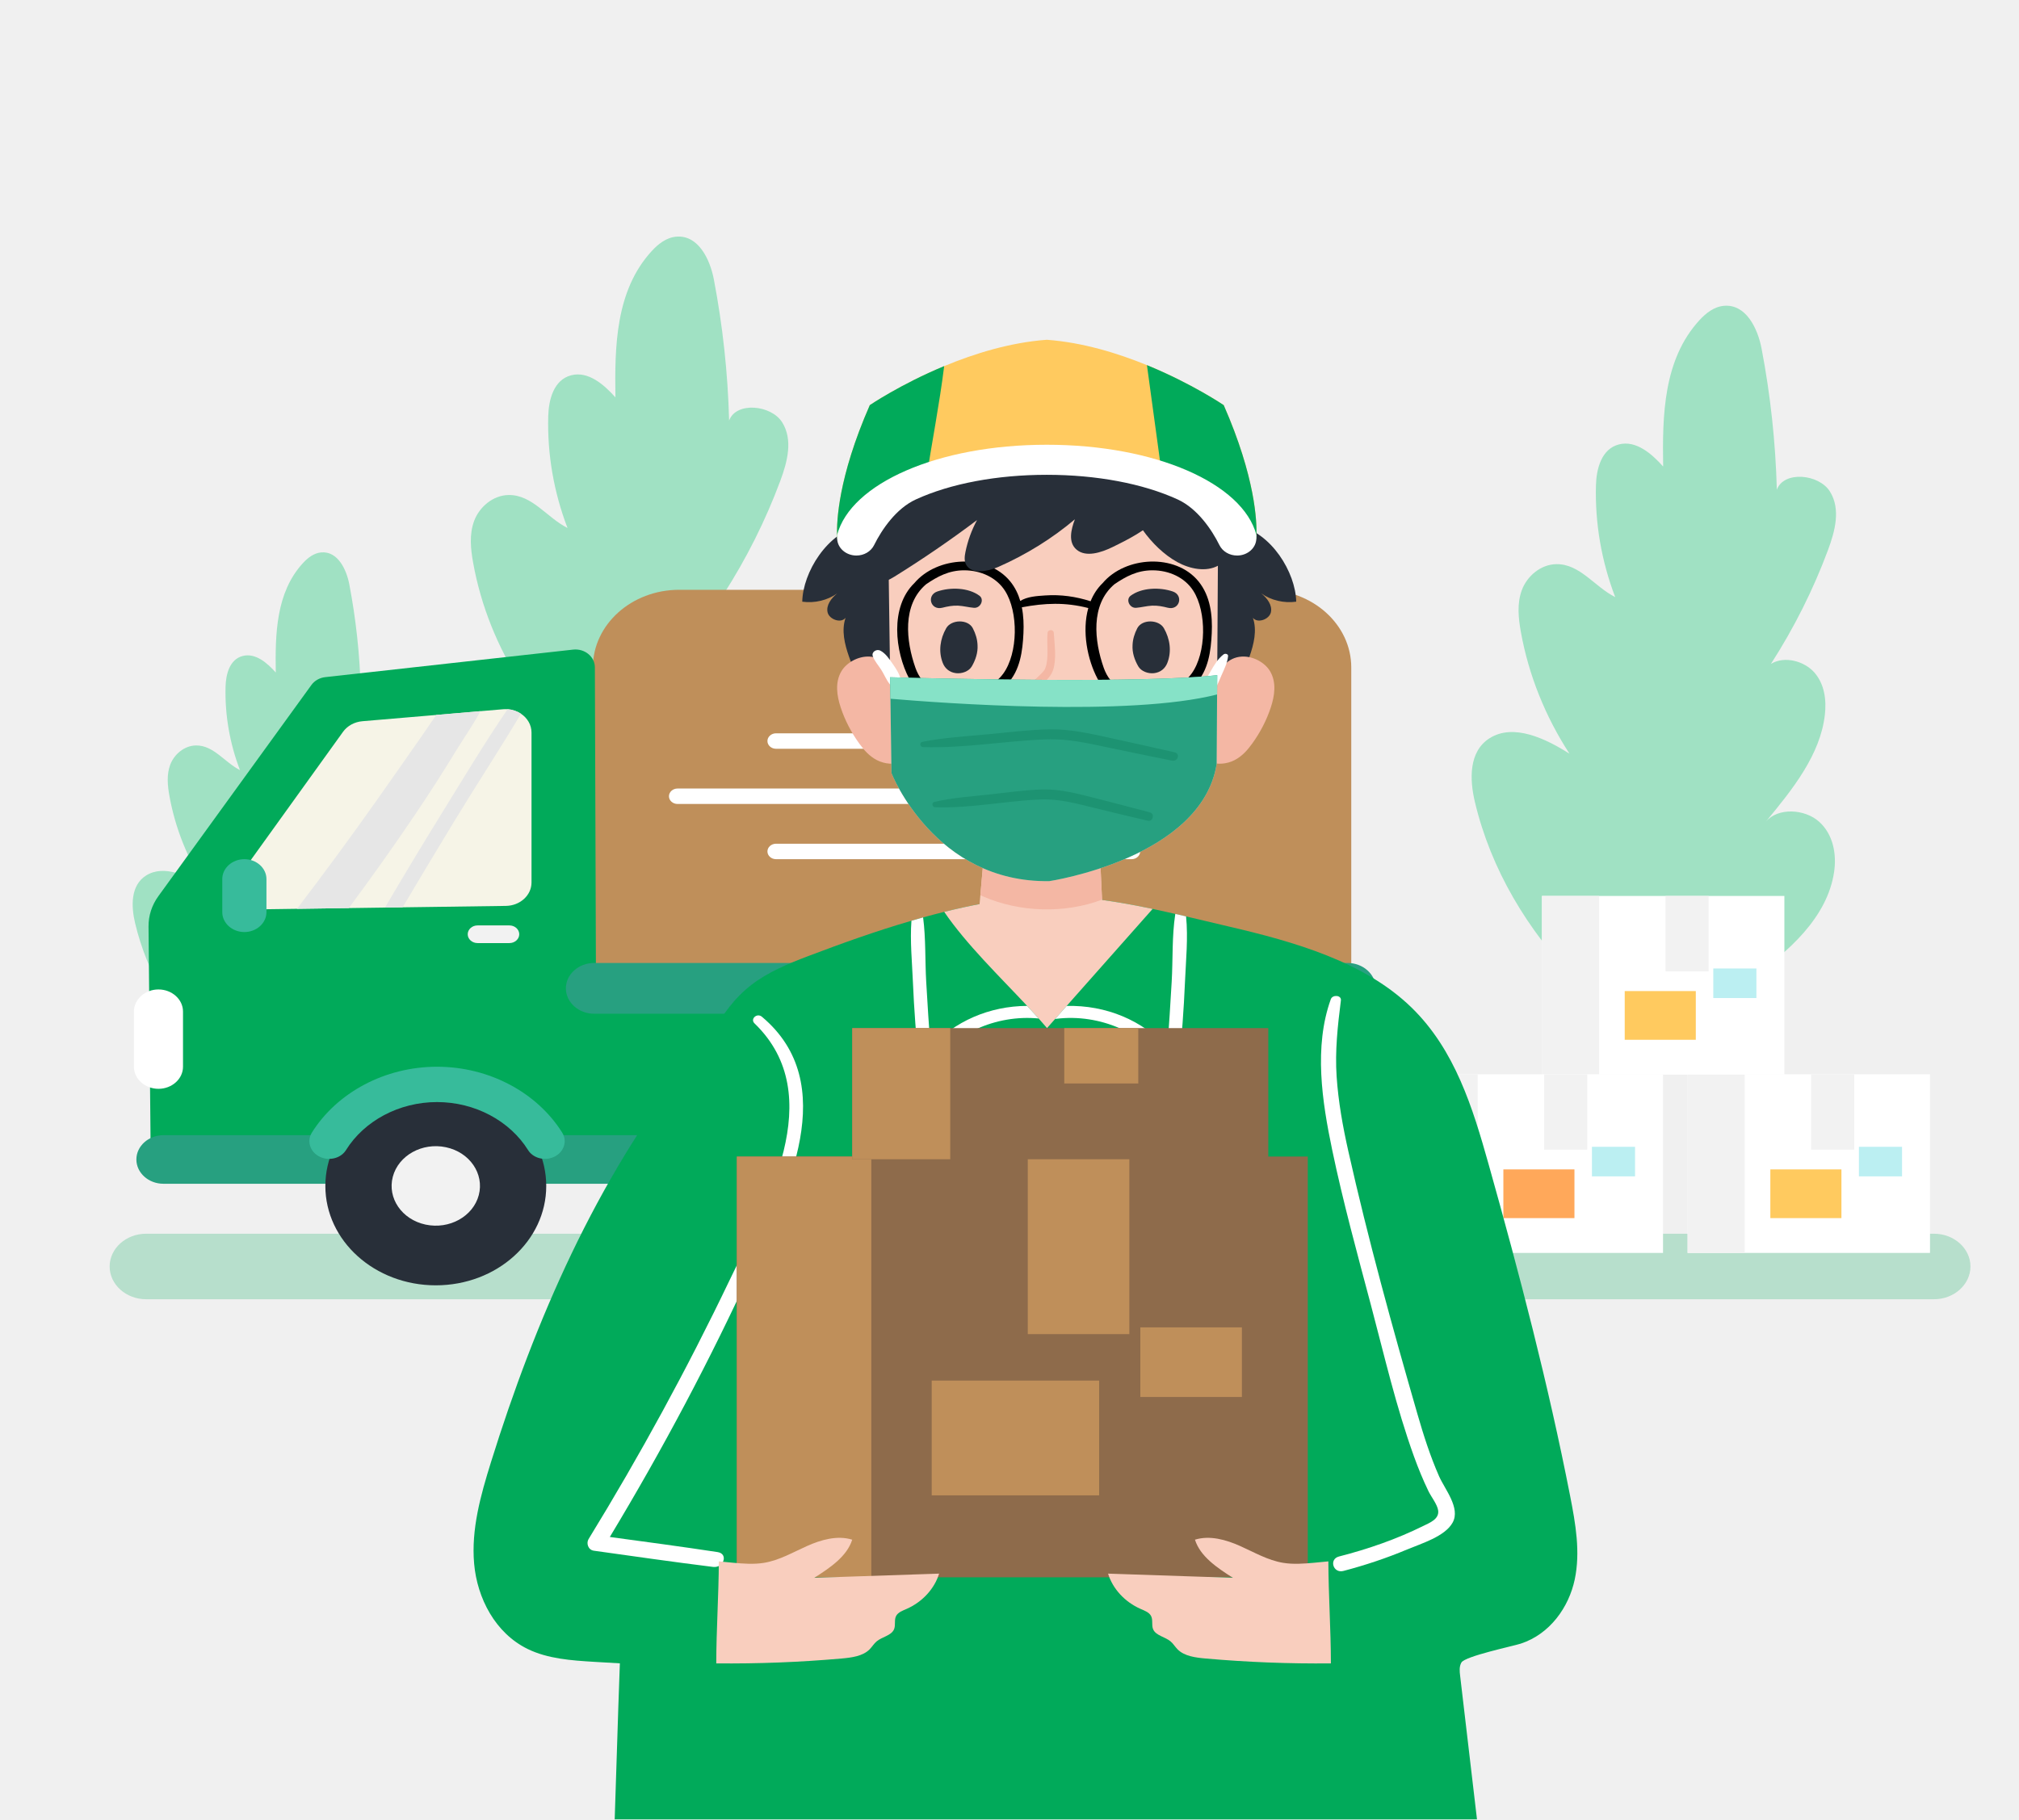
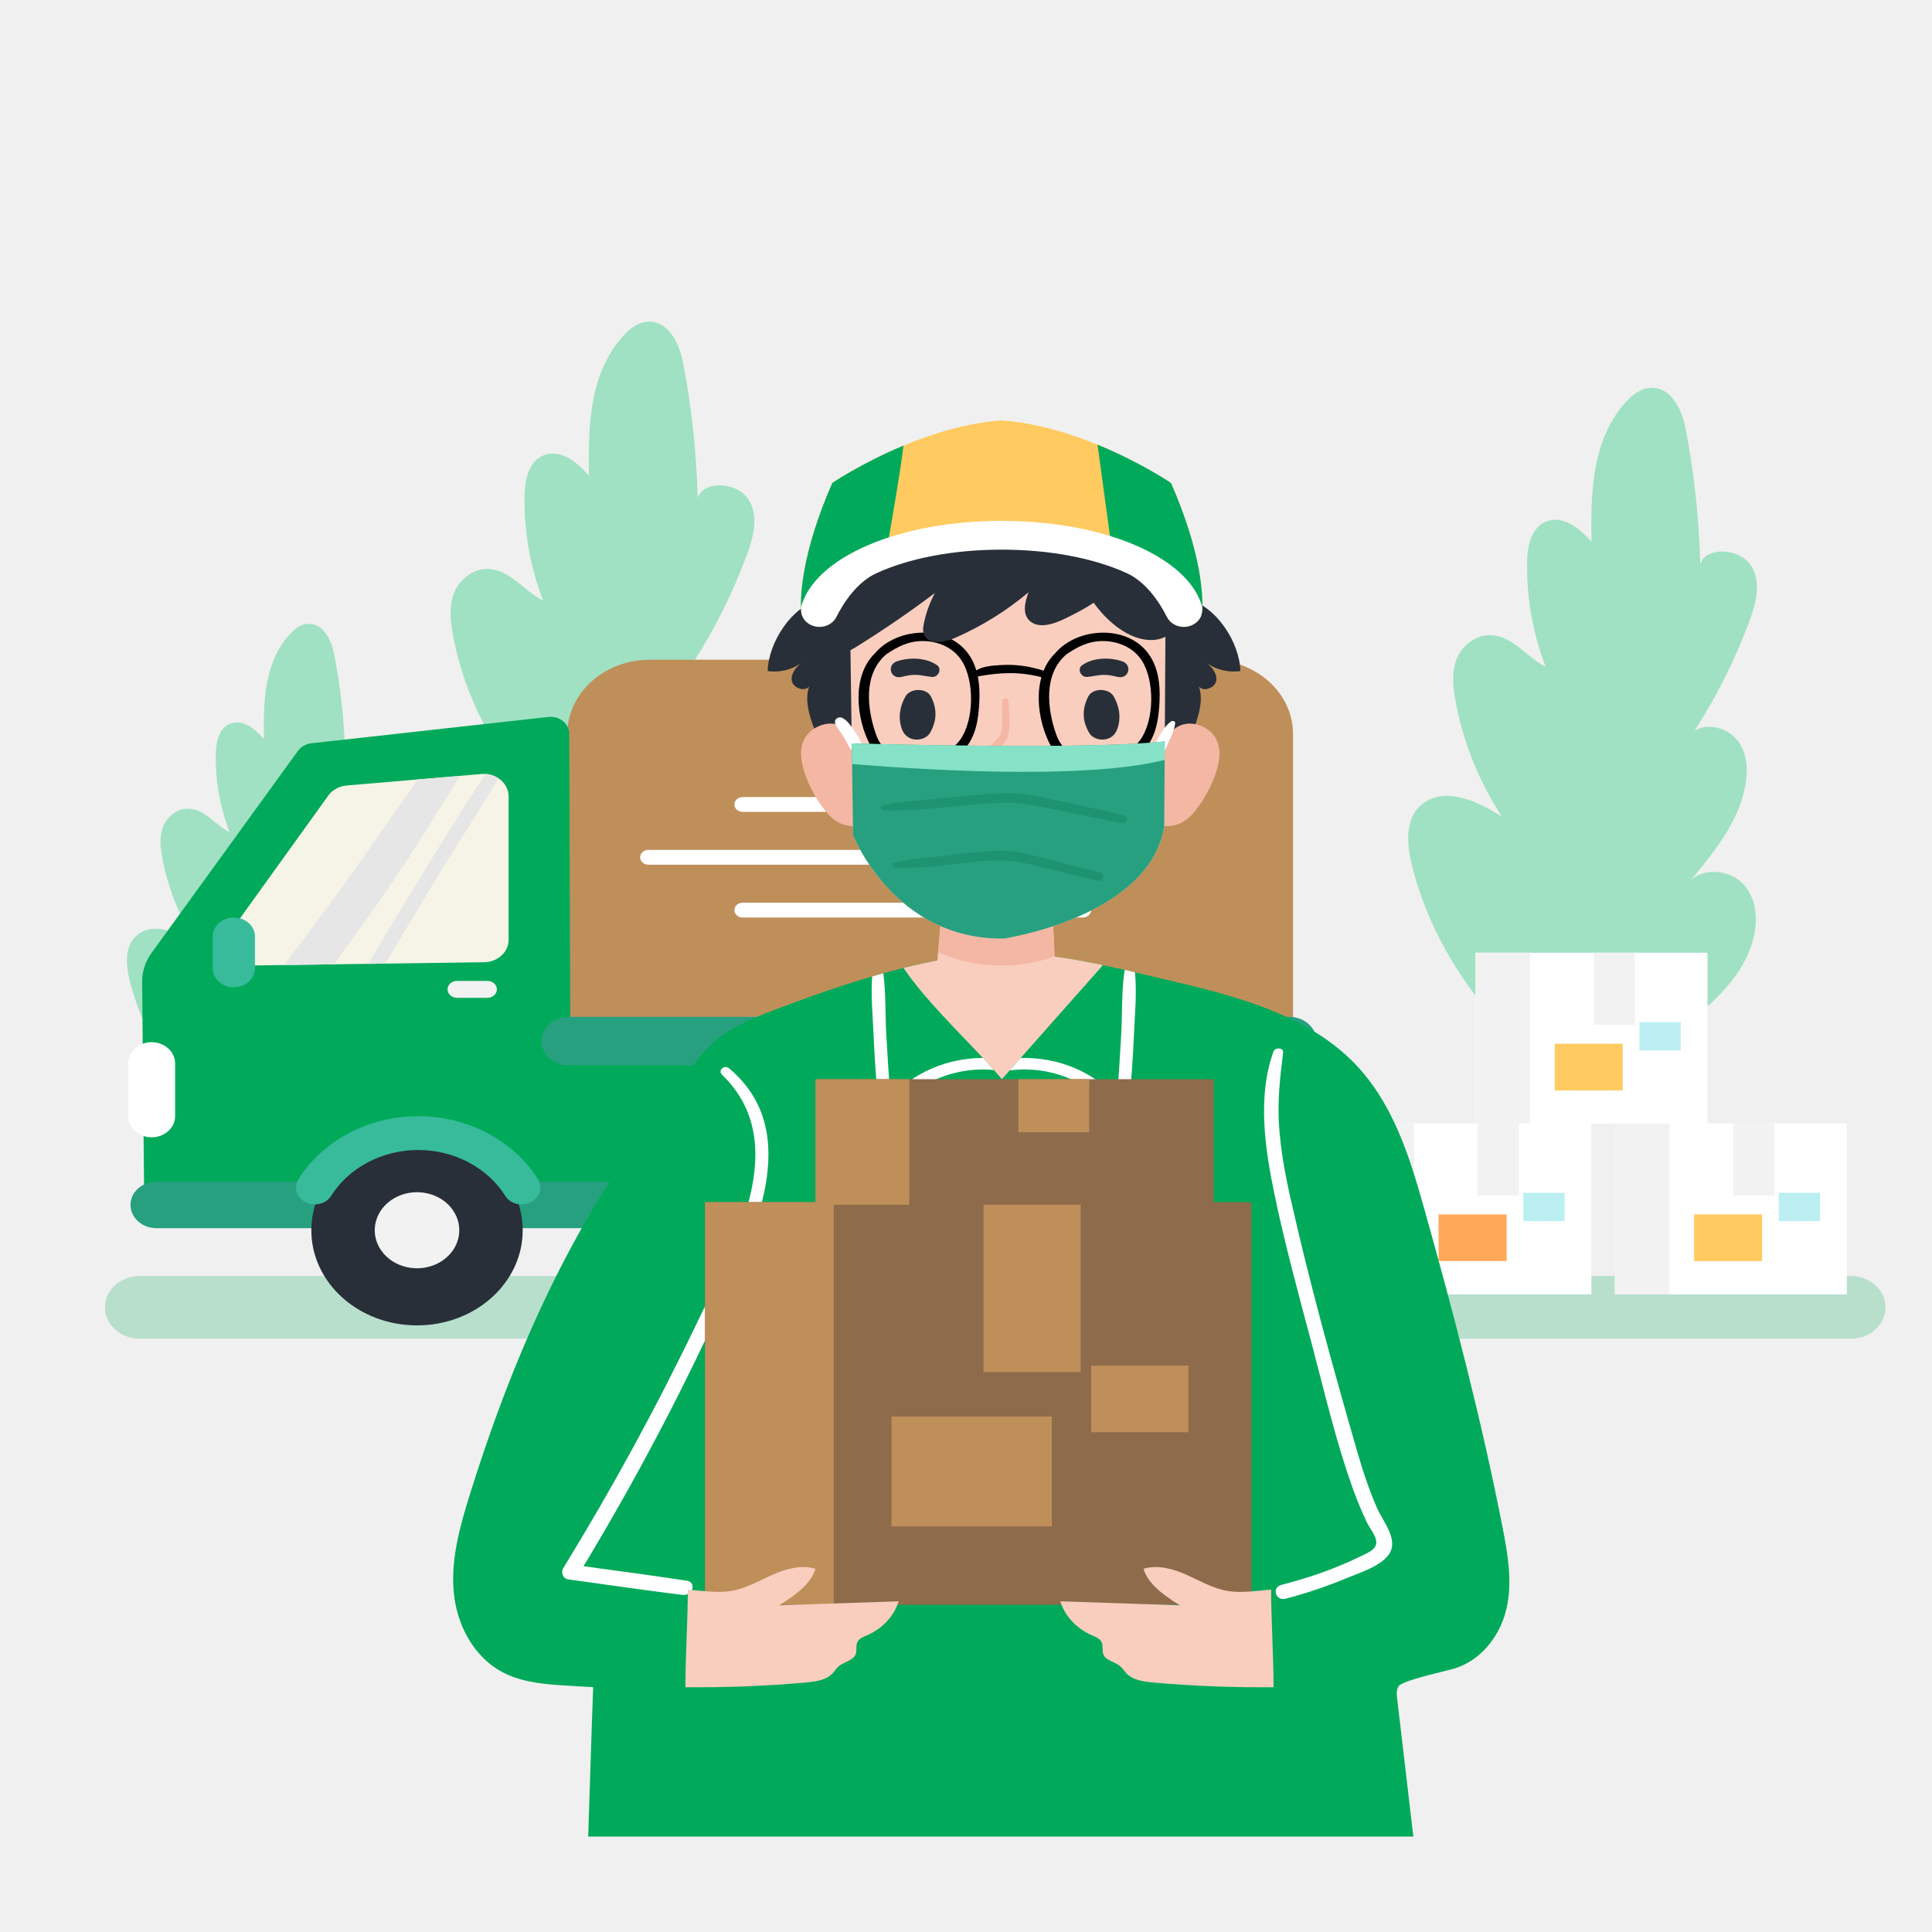
- <svg xmlns="http://www.w3.org/2000/svg" width="558" height="503" viewBox="0 0 558 503" fill="none">
+ <svg xmlns="http://www.w3.org/2000/svg" width="350" height="350" viewBox="0 0 558 503" fill="none">
  <g clip-path="url(#clip0_61_3217)">
    <path d="M37.34 255.184C36.232 250.525 36.046 244.746 40.379 242.009C45.306 238.898 51.964 242.082 56.874 245.215C51.861 237.498 48.442 228.946 46.845 220.124C46.317 217.208 45.998 214.151 47.058 211.356C48.119 208.56 50.896 206.099 54.179 206.06C59.048 206.001 62.069 210.733 66.319 212.87C63.483 205.468 62.128 197.61 62.338 189.783C62.429 186.395 63.457 182.261 67.078 181.328C70.64 180.412 73.891 183.297 76.216 185.893C76.048 175.349 76.242 163.826 83.693 155.688C85.013 154.246 86.701 152.88 88.768 152.699C93.358 152.297 95.758 157.432 96.54 161.521C98.381 171.156 99.436 180.913 99.693 190.686C101.126 186.73 108.383 187.423 110.652 191.048C112.923 194.674 111.725 199.203 110.257 203.15C107.219 211.318 103.264 219.21 98.471 226.667C101.265 224.952 105.38 226.065 107.464 228.463C109.548 230.86 109.955 234.128 109.614 237.156C108.68 245.433 102.962 252.55 97.443 259.223C99.972 256.277 105.482 256.627 108.414 259.252C111.347 261.877 112.063 265.965 111.519 269.655C110.149 278.931 102.168 286.254 93.829 291.844C87.679 295.965 79.47 300.714 71.475 300.676C64.954 300.645 62.401 296.426 58.408 292.277C48.117 281.582 40.642 269.079 37.34 255.184Z" fill="#A0E1C3" />
    <path d="M118.061 202.574C116.579 196.34 116.331 188.606 122.13 184.943C128.724 180.779 137.634 185.041 144.205 189.235C137.496 178.907 132.92 167.462 130.782 155.655C130.075 151.753 129.649 147.663 131.068 143.92C132.488 140.179 136.204 136.885 140.597 136.833C147.113 136.755 151.155 143.087 156.845 145.946C153.049 136.041 151.236 125.524 151.518 115.049C151.639 110.515 153.015 104.983 157.861 103.736C162.628 102.508 166.978 106.37 170.09 109.844C169.865 95.733 170.124 80.313 180.097 69.421C181.863 67.492 184.123 65.664 186.889 65.421C193.032 64.883 196.244 71.755 197.29 77.228C199.754 90.122 201.165 103.18 201.509 116.259C203.427 110.965 213.138 111.892 216.177 116.743C219.216 121.595 217.611 127.655 215.647 132.937C211.583 143.869 206.29 154.431 199.874 164.41C203.613 162.114 209.121 163.605 211.91 166.813C214.698 170.021 215.244 174.395 214.786 178.447C213.537 189.522 205.885 199.048 198.498 207.978C201.882 204.037 209.256 204.504 213.18 208.017C217.104 211.53 218.064 217.001 217.334 221.939C215.501 234.351 204.819 244.153 193.659 251.633C185.429 257.149 174.444 263.505 163.744 263.452C155.017 263.41 151.599 257.763 146.256 252.212C132.485 237.902 122.483 221.169 118.061 202.574Z" fill="#A0E1C3" />
    <path d="M407.623 221.688C406.141 215.454 405.893 207.72 411.692 204.057C418.286 199.893 427.196 204.155 433.767 208.349C427.058 198.021 422.482 186.576 420.344 174.769C419.637 170.867 419.211 166.777 420.63 163.034C422.049 159.293 425.766 155.999 430.159 155.947C436.675 155.869 440.717 162.201 446.407 165.06C442.611 155.155 440.798 144.638 441.08 134.163C441.201 129.629 442.577 124.097 447.423 122.85C452.19 121.622 456.54 125.484 459.652 128.958C459.427 114.847 459.686 99.427 469.659 88.535C471.425 86.606 473.685 84.778 476.451 84.535C482.594 83.997 485.806 90.869 486.852 96.343C489.316 109.236 490.727 122.294 491.071 135.373C492.989 130.079 502.7 131.006 505.739 135.857C508.778 140.709 507.173 146.77 505.209 152.051C501.144 162.983 495.852 173.545 489.436 183.524C493.175 181.228 498.683 182.719 501.472 185.927C504.26 189.135 504.806 193.509 504.348 197.561C503.099 208.636 495.447 218.162 488.06 227.092C491.444 223.151 498.818 223.618 502.742 227.131C506.666 230.644 507.626 236.115 506.896 241.053C505.063 253.465 494.381 263.267 483.221 270.747C474.991 276.263 464.006 282.619 453.306 282.567C444.579 282.525 441.161 276.878 435.818 271.327C422.047 257.016 412.045 240.283 407.623 221.688Z" fill="#A0E1C3" />
    <path d="M534.522 359.142H40.366C34.832 359.142 30.304 355.068 30.304 350.088C30.304 345.108 34.832 341.034 40.366 341.034H534.522C540.056 341.034 544.584 345.108 544.584 350.088C544.584 355.068 540.056 359.142 534.522 359.142Z" fill="#01AA5A" fill-opacity="0.24" />
    <path d="M373.455 292.43H163.856V184.503C163.856 172.646 174.538 163.033 187.716 163.033H349.595C362.773 163.033 373.455 172.646 373.455 184.503V292.43Z" fill="#BF8F5A" />
    <path d="M158.39 179.569L89.896 187.176C88.337 187.349 86.94 188.14 86.069 189.341L43.761 247.734C41.967 250.211 41.022 253.128 41.05 256.105L41.671 321.727H373.59V274.119H164.719L164.407 184.461C164.396 181.503 161.582 179.215 158.39 179.569Z" fill="#01AA5A" />
    <path d="M372.098 327.221H45.152C41.048 327.221 37.691 324.2 37.691 320.507C37.691 316.814 41.048 313.792 45.152 313.792H372.099C376.203 313.792 379.56 316.814 379.56 320.507C379.559 324.2 376.202 327.221 372.098 327.221Z" fill="#27A080" />
    <path d="M120.444 355.296C137.302 355.296 150.967 342.999 150.967 327.83C150.967 312.661 137.302 300.365 120.444 300.365C103.586 300.365 89.92 312.661 89.92 327.83C89.92 342.999 103.586 355.296 120.444 355.296Z" fill="#282F39" />
    <path d="M132.322 330.356C133.878 324.452 129.821 318.53 123.26 317.13C116.699 315.73 110.118 319.38 108.562 325.284C107.006 331.188 111.063 337.109 117.624 338.51C124.185 339.91 130.766 336.259 132.322 330.356Z" fill="#F2F2F2" />
    <path d="M302.91 355.296C319.768 355.296 333.434 342.999 333.434 327.83C333.434 312.661 319.768 300.365 302.91 300.365C286.053 300.365 272.387 312.661 272.387 327.83C272.387 342.999 286.053 355.296 302.91 355.296Z" fill="#282F39" />
    <path d="M314.743 330.439C316.348 324.546 312.341 318.597 305.792 317.153C299.243 315.708 292.632 319.314 291.027 325.207C289.421 331.1 293.429 337.048 299.978 338.493C306.527 339.938 313.137 336.332 314.743 330.439Z" fill="#F2F2F2" />
    <path d="M372.438 280.222H164.196C159.906 280.222 156.395 277.063 156.395 273.203C156.395 269.343 159.906 266.185 164.196 266.185H372.438C376.727 266.185 380.238 269.343 380.238 273.203C380.238 277.064 376.727 280.222 372.438 280.222Z" fill="#27A080" />
    <path d="M152.51 320.034C150.043 320.854 147.237 319.985 145.95 317.92C140.911 309.841 131.284 304.638 120.784 304.638C110.282 304.638 100.656 309.841 95.618 317.92C94.331 319.985 91.525 320.854 89.057 320.034C85.932 318.995 84.561 315.681 86.2 313.07C93.149 301.997 106.368 294.872 120.785 294.872C135.201 294.872 148.42 301.997 155.37 313.07C157.007 315.68 155.636 318.995 152.51 320.034Z" fill="#37BB9B" />
    <path d="M334.977 320.034C332.509 320.854 329.703 319.985 328.416 317.92C323.378 309.841 313.751 304.638 303.25 304.638C292.749 304.638 283.123 309.841 278.084 317.92C276.797 319.985 273.991 320.854 271.524 320.034C268.399 318.995 267.027 315.681 268.665 313.07C275.614 301.997 288.834 294.872 303.25 294.872C317.667 294.872 330.885 301.997 337.836 313.07C339.473 315.68 338.102 318.995 334.977 320.034Z" fill="#37BB9B" />
    <path d="M312.745 206.98H214.472C213.166 206.98 212.098 206.018 212.098 204.843C212.098 203.668 213.166 202.706 214.472 202.706H312.747C314.052 202.706 315.121 203.668 315.121 204.843C315.12 206.019 314.051 206.98 312.745 206.98Z" fill="white" />
    <path d="M312.745 237.498H214.472C213.166 237.498 212.098 236.536 212.098 235.362C212.098 234.187 213.166 233.225 214.472 233.225H312.747C314.052 233.225 315.121 234.187 315.121 235.362C315.12 236.536 314.051 237.498 312.745 237.498Z" fill="white" />
    <path d="M285.532 222.239H187.258C185.952 222.239 184.884 221.278 184.884 220.103C184.884 218.928 185.953 217.966 187.258 217.966H285.532C286.838 217.966 287.907 218.928 287.907 220.103C287.907 221.278 286.838 222.239 285.532 222.239Z" fill="white" />
    <path d="M43.795 300.975C40.064 300.975 37.012 298.229 37.012 294.872V279.613C37.012 276.256 40.064 273.509 43.795 273.509C47.526 273.509 50.578 276.256 50.578 279.613V294.872C50.578 298.229 47.526 300.975 43.795 300.975Z" fill="white" />
    <path d="M372.776 307.079C369.046 307.079 365.994 304.332 365.994 300.975V291.209C365.994 287.852 369.046 285.105 372.776 285.105C376.507 285.105 379.559 287.852 379.559 291.209V300.975C379.559 304.332 376.507 307.079 372.776 307.079Z" fill="#F16C5F" />
    <path d="M140.794 260.691H131.976C130.483 260.691 129.263 259.592 129.263 258.249C129.263 256.906 130.483 255.808 131.976 255.808H140.794C142.286 255.808 143.507 256.906 143.507 258.249C143.507 259.592 142.286 260.691 140.794 260.691Z" fill="#F2F2F2" />
    <path d="M146.898 202.5V243.943C146.898 247.477 143.744 250.357 139.817 250.413L111.266 250.809L106.396 250.876L96.385 251.017L82.079 251.218L72.867 251.346C67.115 251.426 63.588 245.7 66.715 241.354L94.81 202.285C96.004 200.626 97.978 199.545 100.176 199.362L120.566 197.629L132.775 196.584L139.023 196.053C139.45 196.017 139.87 196.017 140.284 196.041C141.661 196.139 142.929 196.591 143.988 197.293C145.745 198.471 146.898 200.357 146.898 202.5Z" fill="#F6F4E7" />
    <path d="M132.777 196.585C130.803 200.309 128.252 203.904 126.197 207.273C122.48 213.371 118.634 219.388 114.611 225.334C108.737 234.02 102.667 242.577 96.386 251.018L82.08 251.219C89.751 241.16 97.24 230.98 104.498 220.683C108.636 214.811 112.767 208.927 116.864 203.032C118.112 201.244 119.34 199.437 120.568 197.631L132.777 196.585Z" fill="#E6E6E6" />
    <path d="M143.989 197.293C138.007 207.302 131.562 217.111 125.512 227.078C120.723 234.964 115.967 242.875 111.267 250.809L106.397 250.876C111.464 242.264 116.606 233.683 121.876 225.168C127.886 215.439 133.801 205.557 140.285 196.042C141.662 196.14 142.93 196.592 143.989 197.293Z" fill="#E6E6E6" />
    <path d="M67.536 257.64C64.178 257.64 61.43 255.168 61.43 252.146V242.99C61.43 239.969 64.177 237.497 67.536 237.497C70.893 237.497 73.64 239.968 73.64 242.99V252.146C73.641 255.168 70.894 257.64 67.536 257.64Z" fill="#37BB9B" />
    <path d="M533.404 296.958H466.411V346.338H533.404V296.958Z" fill="white" />
    <path d="M482.193 296.958H466.411V346.338H482.193V296.958Z" fill="#F2F2F2" />
    <path d="M512.468 296.958H500.552V317.8H512.468V296.958Z" fill="#F2F2F2" />
    <path d="M508.925 323.251H489.279V336.718H508.925V323.251Z" fill="#FFCA5F" />
    <path d="M525.674 317.007H513.757V325.175H525.674V317.007Z" fill="#BBEFF2" />
    <path d="M493.156 247.664H426.163V297.044H493.156V247.664Z" fill="white" />
    <path d="M441.945 247.664H426.163V297.044H441.945V247.664Z" fill="#F2F2F2" />
    <path d="M472.22 247.664H460.304V268.506H472.22V247.664Z" fill="#F2F2F2" />
    <path d="M468.677 273.957H449.031V287.424H468.677V273.957Z" fill="#FFCA5F" />
    <path d="M485.426 267.713H473.509V275.881H485.426V267.713Z" fill="#BBEFF2" />
    <path d="M459.616 296.958H392.623V346.338H459.616V296.958Z" fill="white" />
    <path d="M408.405 296.958H392.623V346.338H408.405V296.958Z" fill="#F2F2F2" />
    <path d="M438.68 296.958H426.764V317.8H438.68V296.958Z" fill="#F2F2F2" />
    <path d="M435.137 323.251H415.491V336.718H435.137V323.251Z" fill="#FFA85A" />
    <path d="M451.886 317.007H439.969V325.175H451.886V317.007Z" fill="#BBEFF2" />
    <mask id="mask0_61_3217" style="mask-type:luminance" maskUnits="userSpaceOnUse" x="-1" y="0" width="559" height="503">
      <path d="M558 0H-1V503H558V0Z" fill="white" />
    </mask>
    <g mask="url(#mask0_61_3217)">
      <path d="M196.024 472.262C196.024 472.262 172.597 658.064 191.338 764.56H271.769L275.673 554.589L301.754 553.833L304.097 764.56H386.556C386.556 764.56 402.173 566.674 378.748 473.017C378.748 473.017 199.729 475.845 196.024 472.262Z" fill="#282F39" />
      <path d="M433.952 413.568C427.925 382.722 419.952 352.208 411.415 321.837C407.058 306.339 402.147 290.199 390.069 278.469C377.092 265.871 357.878 260.35 339.387 256.059C335.652 255.191 331.766 254.246 327.796 253.318C326.814 253.083 325.824 252.85 324.824 252.623C322.759 252.147 320.67 251.686 318.562 251.24C306.601 248.725 294.229 246.92 282.796 248.106C275.561 248.853 268.233 250.252 260.955 252.063C259.008 252.547 257.06 253.06 255.122 253.596C254.047 253.891 252.973 254.2 251.898 254.518C242.061 257.38 232.433 260.847 223.335 264.299C217.803 266.407 212.263 268.703 207.706 272.215C202.924 275.893 199.498 280.692 196.762 285.835C194.564 288.329 192.465 290.896 190.442 293.484C164.671 326.434 147.932 364.921 135.696 404.167C132.844 413.312 130.198 422.752 131.039 432.25C131.88 441.748 136.853 451.444 145.856 455.83C151.444 458.551 157.929 458.988 164.209 459.374C166.573 459.519 168.943 459.662 171.315 459.788C170.724 475.464 170.309 491.173 169.757 506.899C215.762 514.43 307.953 524.483 408.711 507.246C406.982 492.571 405.261 477.895 403.54 463.213C403.39 461.981 403.263 460.667 403.893 459.565C404.891 457.805 418.246 455.018 420.303 454.339C428.395 451.688 433.59 444.249 435.21 436.635C436.823 429.029 435.446 421.189 433.952 413.568Z" fill="#01AA5A" />
      <path d="M318.562 251.24C310.639 260.183 302.715 269.125 294.791 278.068C293.734 279.262 292.676 280.455 291.619 281.649C290.872 282.495 290.116 283.341 289.369 284.187C288.63 283.311 287.859 282.427 287.061 281.536C286.036 280.388 284.962 279.224 283.871 278.054C276.216 269.867 267.058 261.015 260.955 252.064C268.232 250.252 275.561 248.854 282.796 248.107C294.229 246.92 306.601 248.725 318.562 251.24Z" fill="#F9CEBE" />
      <path d="M287.061 281.535C275.259 280.387 263.205 285.818 257.287 295.115C256.347 296.596 254.105 295.81 253.963 294.299C253.216 286.656 252.621 279.012 252.301 271.346C252.074 265.916 251.487 260.092 251.898 254.518C252.973 254.201 254.047 253.891 255.122 253.596C255.894 259.427 255.641 265.568 255.978 271.346C256.33 277.442 256.717 283.544 257.17 289.639C263.717 282.343 273.453 278.099 283.871 278.053C284.962 279.224 286.036 280.387 287.061 281.535Z" fill="white" />
      <path d="M327.502 271.346C327.183 279.012 326.587 286.656 325.848 294.299C325.698 295.81 323.456 296.595 322.516 295.115C316.455 285.598 303.974 280.131 291.904 281.626C291.811 281.641 291.71 281.648 291.619 281.648C292.676 280.455 293.734 279.26 294.791 278.067C305.645 277.788 315.843 282.078 322.634 289.638C323.087 283.543 323.474 277.441 323.826 271.345C324.178 265.243 323.876 258.747 324.824 252.622C325.824 252.848 326.814 253.082 327.796 253.317C328.4 259.254 327.745 265.523 327.502 271.346Z" fill="white" />
      <path d="M210.571 281.053C209.211 279.911 207.263 281.664 208.531 282.889C229.285 302.953 211.527 333.22 201.605 353.945C189.93 378.331 176.925 402.193 162.667 425.439C161.985 426.551 162.508 428.428 164.12 428.653C175.096 430.182 186.069 431.774 197.074 433.134C200.014 433.497 201.359 429.499 198.329 429.037C188.422 427.528 178.475 426.206 168.537 424.858C183.168 400.605 196.385 375.686 208.048 350.16C217.411 329.666 232.646 299.577 210.571 281.053Z" fill="white" />
      <path d="M301.855 329.931C298.264 330.049 294.715 329.934 291.157 329.609C291.118 321.773 291.11 313.936 291.01 306.1C290.96 302.168 290.934 298.232 290.799 294.301C290.696 291.322 291.376 287.718 289.244 285.276C289.16 285.18 288.939 285.179 288.855 285.276C286.866 287.588 287.471 290.74 287.387 293.564C287.263 297.74 287.263 301.921 287.241 306.1C287.196 314.458 287.257 322.816 287.272 331.174C287.274 332.211 288.171 332.803 289.217 332.925C293.428 333.418 297.611 333.598 301.855 333.472C304.381 333.395 304.391 329.846 301.855 329.931Z" fill="white" />
      <path d="M306.097 292.669C305.122 291.164 303.279 290.182 301.335 290.185C300.97 290.185 300.607 290.231 300.25 290.297C300.156 290.311 300.063 290.33 299.97 290.35C299.934 290.358 299.9 290.366 299.865 290.375C298.637 290.639 297.517 291.267 296.712 292.206C295.337 293.807 295.13 296.04 296.228 297.824C297.216 299.431 299.231 300.453 301.271 300.408C303.285 300.363 305.19 299.385 306.176 297.795C307.149 296.225 307.101 294.219 306.097 292.669Z" fill="white" />
      <path d="M306.097 315.98C305.122 314.475 303.279 313.493 301.335 313.496C300.97 313.496 300.607 313.542 300.25 313.608C300.156 313.622 300.063 313.641 299.97 313.66C299.934 313.668 299.9 313.676 299.865 313.685C298.637 313.949 297.517 314.578 296.712 315.516C295.337 317.117 295.13 319.351 296.228 321.134C297.216 322.741 299.231 323.762 301.271 323.718C303.285 323.673 305.19 322.695 306.176 321.105C307.149 319.536 307.101 317.53 306.097 315.98Z" fill="white" />
      <path d="M361.438 319.693H203.634V436.007H361.438V319.693Z" fill="#8E6B4B" />
      <path d="M240.809 319.693H203.634V436.007H240.809V319.693Z" fill="#BF8F5A" />
      <path d="M312.124 319.693H284.053V368.786H312.124V319.693Z" fill="#BF8F5A" />
      <path d="M303.778 381.627H257.5V413.349H303.778V381.627Z" fill="#BF8F5A" />
      <path d="M343.23 366.917H315.159V386.159H343.23V366.917Z" fill="#BF8F5A" />
      <path d="M350.526 284.194H235.531V320.448H350.526V284.194Z" fill="#8E6B4B" />
      <path d="M262.621 284.194H235.531V320.448H262.621V284.194Z" fill="#BF8F5A" />
      <path d="M314.59 284.194H294.134V299.496H314.59V284.194Z" fill="#BF8F5A" />
      <path d="M259.545 434.988C258.261 439.187 254.903 442.836 250.556 444.746C249.472 445.215 248.256 445.66 247.701 446.62C247.038 447.775 247.617 449.24 247.063 450.434C246.29 452.126 243.797 452.466 242.304 453.697C241.523 454.339 241.036 455.215 240.331 455.925C238.451 457.813 235.379 458.206 232.567 458.455C221.076 459.467 209.517 459.921 197.959 459.8C197.967 450.389 198.631 440.978 198.665 431.605C199.974 431.741 201.283 431.862 202.593 431.982C205.439 432.239 208.334 432.466 211.155 432.005C215.419 431.303 219.145 429.09 223.033 427.36C226.911 425.622 231.436 424.332 235.531 425.607C234.071 430.237 229.412 433.372 225.038 436.144C236.546 435.758 248.046 435.373 259.545 434.988Z" fill="#F9CEBE" />
      <path d="M306.241 434.988C307.524 439.187 310.883 442.836 315.231 444.746C316.314 445.215 317.53 445.66 318.085 446.62C318.748 447.775 318.169 449.24 318.723 450.434C319.496 452.126 321.989 452.466 323.483 453.697C324.263 454.339 324.751 455.215 325.455 455.925C327.335 457.813 330.408 458.206 333.219 458.455C344.71 459.467 356.269 459.921 367.827 459.8C367.818 450.389 367.155 440.978 367.122 431.605C365.812 431.741 364.503 431.862 363.193 431.982C360.348 432.239 357.452 432.466 354.631 432.005C350.367 431.303 346.641 429.09 342.754 427.36C338.875 425.622 334.351 424.332 330.256 425.607C331.716 430.237 336.374 433.372 340.748 436.144C329.239 435.758 317.74 435.373 306.241 434.988Z" fill="#F9CEBE" />
      <path d="M397.718 408.065C395.264 402.485 393.42 396.7 391.747 390.897C384.811 366.86 378.103 342.556 372.641 318.21C371.112 311.393 369.871 304.502 369.407 297.555C368.933 290.468 369.705 283.564 370.589 276.534C370.775 275.049 368.274 274.894 367.806 276.196C363.062 289.387 365.395 304.497 368.177 317.836C371.178 332.232 375.106 346.498 378.886 360.74C382.597 374.717 385.859 388.954 390.8 402.631C391.968 405.865 393.278 409.056 394.781 412.176C395.53 413.734 397.234 415.85 397.47 417.516C397.813 419.935 395.115 420.938 393.38 421.797C386.009 425.449 378.148 428.184 370.065 430.253C367.22 430.981 368.436 434.997 371.288 434.247C377.303 432.666 383.177 430.709 388.859 428.327C392.871 426.644 399.355 424.724 401.472 420.879C403.7 416.833 399.304 411.67 397.718 408.065Z" fill="white" />
      <path d="M304.889 255.629C304.889 264.08 297.352 271.044 287.867 271.187C277.659 271.338 269.526 263.544 270.332 254.39L270.945 247.464L273.572 217.6L303.109 216.784L304.578 248.688L304.873 254.972C304.88 255.191 304.889 255.41 304.889 255.629Z" fill="#F9CEBE" />
      <path d="M304.578 248.688C294.153 252.616 281.748 252.2 271.608 247.759C271.39 247.66 271.163 247.563 270.945 247.464L273.572 217.6L303.109 216.784L304.578 248.688Z" fill="#F4B7A4" />
      <path d="M221.724 166.321C225.113 166.8 228.709 165.943 231.391 164.016C229.74 165.363 228.291 167.269 228.719 169.238C229.147 171.206 232.417 172.412 233.696 170.77C232.502 174.266 233.433 178.048 234.651 181.537C236.274 186.189 238.401 190.7 240.99 194.985C241.871 196.441 243.031 198.021 244.848 198.296C247.735 198.733 249.663 195.722 250.462 193.189C253.69 182.953 253.443 172.125 253.171 161.488C252.974 153.783 249.157 142.989 238.068 145.196C228.605 147.078 221.878 158.285 221.724 166.321Z" fill="#282F39" />
      <path d="M358.242 166.321C354.853 166.8 351.256 165.943 348.575 164.016C350.226 165.363 351.675 167.269 351.247 169.238C350.819 171.206 347.549 172.412 346.27 170.77C347.464 174.266 346.533 178.048 345.315 181.537C343.692 186.189 341.565 190.7 338.976 194.985C338.095 196.441 336.935 198.021 335.118 198.296C332.231 198.733 330.303 195.722 329.503 193.189C326.274 182.953 326.521 172.125 326.794 161.488C326.991 153.783 330.808 142.989 341.897 145.196C351.361 147.078 358.088 158.285 358.242 166.321Z" fill="#282F39" />
      <path d="M232.541 185.551C230.732 188.631 231.266 192.282 232.355 195.58C233.512 199.083 235.251 202.456 237.512 205.578C238.774 207.322 240.257 209.035 242.352 210.116C244.447 211.198 247.281 211.525 249.388 210.46C251.965 209.158 252.631 206.377 252.935 203.911C253.725 197.509 252.486 192.591 248.171 187.366C246.161 184.932 244.411 181.716 240.344 181.496C237.117 181.322 233.899 183.241 232.541 185.551Z" fill="#F4B7A4" />
      <path d="M351.02 185.551C352.829 188.631 352.297 192.282 351.207 195.58C350.05 199.083 348.31 202.456 346.05 205.578C344.787 207.322 343.305 209.035 341.21 210.116C339.115 211.198 336.28 211.525 334.173 210.46C331.596 209.158 330.931 206.377 330.627 203.911C329.836 197.509 331.075 192.591 335.391 187.366C337.401 184.932 339.15 181.716 343.218 181.496C346.445 181.322 349.664 183.241 351.02 185.551Z" fill="#F4B7A4" />
      <path d="M336.668 144.178L336.408 186.633L336.257 211.173C332.094 237.268 290.015 243.567 290.015 243.567C258.279 244.081 246.384 213.718 246.384 213.718C246.384 213.718 246.208 201.331 246.006 187.207C245.746 168.838 245.453 147.531 245.47 146.768C246.099 115.371 288.404 114.495 288.404 114.495C331.295 111.784 336.668 144.178 336.668 144.178Z" fill="#F9CEBE" />
      <path d="M321.675 173.658C320.29 171.22 315.656 171.086 314.316 173.658C313.54 175.148 313.062 176.737 313.009 178.324C313.009 178.326 313.009 178.328 313.008 178.331C312.885 180.388 313.543 182.383 314.588 184.19C315.395 185.584 317.319 186.277 318.968 186.078C320.765 185.861 322.034 184.761 322.623 183.244C323.862 180.054 323.361 176.623 321.675 173.658Z" fill="#282F39" />
      <path d="M324.122 163.498C320.507 162.267 315.53 162.403 312.47 164.682C311.063 165.73 312.182 168.16 314.004 168.015C315.472 167.897 316.89 167.497 318.365 167.421C319.892 167.343 321.283 167.626 322.745 167.993C326.014 168.815 327.186 164.541 324.122 163.498Z" fill="#282F39" />
      <path d="M261.502 173.658C262.887 171.22 267.521 171.086 268.861 173.658C269.638 175.148 270.115 176.737 270.168 178.324C270.168 178.326 270.168 178.328 270.169 178.331C270.293 180.388 269.634 182.383 268.589 184.19C267.782 185.584 265.858 186.277 264.209 186.078C262.412 185.861 261.143 184.761 260.554 183.244C259.316 180.054 259.817 176.623 261.502 173.658Z" fill="#282F39" />
      <path d="M259.056 163.498C262.671 162.267 267.648 162.403 270.708 164.682C272.115 165.73 270.996 168.16 269.174 168.015C267.706 167.897 266.288 167.497 264.813 167.421C263.285 167.343 261.895 167.626 260.433 167.993C257.164 168.815 255.992 164.541 259.056 163.498Z" fill="#282F39" />
      <path d="M331.223 160.692C324.86 152.897 310.997 153.773 304.746 161.184C303.264 162.62 302.171 164.329 301.412 166.205C297.367 164.902 293.179 164.295 288.853 164.596C286.599 164.752 283.84 164.905 281.981 166.125C281.407 164.182 280.52 162.332 279.182 160.693C272.819 152.898 258.956 153.774 252.706 161.185C245.916 167.758 247.312 180.101 251.306 187.646C256.051 196.612 271.633 196.031 278.319 189.122C281.973 185.346 282.629 179.852 282.854 175.05C282.964 172.7 282.885 170.243 282.412 167.872C288.764 166.677 294.417 166.439 300.778 168.078C298.984 174.495 300.508 182.282 303.346 187.646C308.091 196.612 323.674 196.031 330.36 189.122C334.013 185.346 334.669 179.852 334.895 175.05C335.126 170.146 334.552 164.771 331.223 160.692ZM277.279 186.204C274.604 189.898 269.765 191.524 265.021 191.767C259.058 192.072 254.817 189.753 253 184.592C250.414 177.249 249.264 167.193 255.956 161.499C259.056 159.386 262.24 157.647 266.459 157.647C271.098 157.647 275.414 159.649 277.752 163.302C281.49 169.139 281.392 180.526 277.279 186.204ZM329.321 186.204C326.646 189.898 321.808 191.524 317.063 191.767C311.099 192.072 306.858 189.753 305.041 184.592C302.455 177.249 301.306 167.193 307.997 161.499C311.098 159.386 314.282 157.647 318.501 157.647C323.14 157.647 327.456 159.649 329.794 163.302C333.531 169.139 333.433 180.526 329.321 186.204Z" fill="black" />
      <path d="M291.708 190.321C291.041 190.418 287.794 190.532 287.753 189.558C287.741 189.293 289.229 188.038 289.497 187.723C290.15 186.952 290.731 186.168 291.043 185.225C292.062 182.131 291.438 178.093 291.239 174.928C291.176 173.926 289.615 173.942 289.52 174.928C289.231 177.949 289.964 181.809 288.905 184.694C288.286 186.381 284.965 188.083 284.931 189.893C284.871 193.029 290.248 192.697 292.345 192.404C293.865 192.192 293.224 190.102 291.708 190.321Z" fill="#F4B7A4" />
      <path d="M236.667 155.351C236.414 157.139 236.367 159.169 237.723 160.496C240.098 162.818 244.352 161.169 247.237 159.376C255.095 154.492 262.699 149.282 270.022 143.767C268.525 146.554 267.447 149.522 266.828 152.566C266.581 153.778 266.423 155.096 267.067 156.184C268.61 158.79 272.959 158.007 275.907 156.709C283.637 153.303 290.796 148.853 297.07 143.551C296.012 146.365 295.136 149.913 297.546 151.942C300.125 154.113 304.293 152.763 307.405 151.258C311.979 149.046 316.561 146.654 320.045 143.19C323.529 139.726 325.804 134.985 324.917 130.382C324.119 126.242 320.851 122.722 316.866 120.533C312.882 118.343 308.23 117.339 303.604 116.766C273.621 113.062 240.827 125.881 236.667 155.351Z" fill="#282F39" />
      <path d="M325.384 155.379C328.801 157.261 333.342 158.221 336.741 156.312C340.315 154.304 341.24 149.94 340.799 146.169C339.873 138.234 334.161 130.886 326.197 127.38C319.265 124.327 309.542 126.604 310.733 134.724C311.849 142.341 318.121 151.377 325.384 155.379Z" fill="#282F39" />
      <path d="M347.244 147.871C347.219 148.618 347.168 148.997 347.168 148.997L339.571 149.05C338.832 147.842 338.06 146.649 337.254 145.478C335.467 142.879 333.485 140.312 330.758 138.484C328.92 137.253 326.795 136.406 324.672 135.614C323.64 135.228 322.607 134.858 321.566 134.504C317.159 132.956 312.677 131.589 308.204 130.214C303.898 128.892 299.55 127.563 295.034 127.139C291.483 126.807 287.891 127.041 284.34 127.359C274.663 128.22 264.908 129.738 255.92 132.97C253.376 133.884 250.9 134.934 248.507 136.142C246.232 137.298 244.025 138.597 242.145 140.228C240.651 141.527 237.302 145.288 235.162 149.02L231.427 148.998C231.427 148.998 231.376 148.62 231.352 147.88C231.225 144.277 231.603 132.026 240.392 111.989C240.392 111.989 248.844 106.242 260.949 101.204C269.208 97.767 279.172 94.656 289.303 93.923C299.166 94.64 308.86 97.609 316.986 100.932C329.443 106.038 338.206 111.99 338.206 111.99C346.984 132.01 347.37 144.26 347.244 147.871Z" fill="#FFCA5F" />
      <path d="M260.947 101.201C259.629 111.806 257.523 122.403 255.92 132.969C253.376 133.883 250.9 134.933 248.507 136.141C246.232 137.297 244.025 138.595 242.145 140.227C240.651 141.526 237.302 145.287 235.162 149.019L231.427 148.996C231.427 148.996 231.376 148.619 231.352 147.879C231.225 144.276 231.603 132.025 240.392 111.988C240.392 111.988 248.843 106.239 260.947 101.201Z" fill="#01AA5A" />
      <path d="M347.244 147.871C347.219 148.618 347.168 148.997 347.168 148.997L339.571 149.05C338.832 147.842 338.06 146.649 337.254 145.478C335.467 142.879 333.486 140.312 330.758 138.484C328.92 137.253 326.795 136.406 324.672 135.614C323.64 135.228 322.607 134.858 321.567 134.504C320.039 123.31 318.511 112.125 316.984 100.931C329.441 106.037 338.203 111.989 338.203 111.989C346.984 132.01 347.37 144.26 347.244 147.871Z" fill="#01AA5A" />
      <path d="M289.298 122.939C259.228 122.939 235.133 133.611 231.351 147.879C231.356 148.037 231.362 148.385 231.369 148.835C231.408 151.441 233.754 153.544 236.652 153.564C238.783 153.578 240.702 152.443 241.57 150.693C243.69 146.415 247.651 140.567 253.114 138.06C262.699 133.664 275.554 131.248 289.297 131.248C303.039 131.248 315.894 133.665 325.48 138.06C330.943 140.567 334.903 146.415 337.023 150.693C337.89 152.444 339.81 153.579 341.941 153.564C344.839 153.544 347.185 151.442 347.225 148.835C347.231 148.382 347.238 148.031 347.243 147.871C343.455 133.611 319.36 122.939 289.298 122.939Z" fill="white" />
      <path d="M248.913 187.77C248.576 186.194 247.529 184.666 246.608 183.353C245.706 182.068 244.73 180.581 243.285 179.84C242.277 179.324 240.788 180.195 241.218 181.394C241.714 182.778 242.742 183.878 243.531 185.112C244.341 186.378 244.919 187.856 245.838 189.037C246.963 190.485 249.325 189.694 248.913 187.77Z" fill="white" />
      <path d="M338.153 180.899C336.516 182.175 335.559 183.89 334.566 185.593C333.611 187.228 332.543 188.931 332.283 190.772C332.119 191.925 334.127 192.674 334.924 191.757C336.188 190.303 336.808 188.439 337.564 186.73C338.344 184.964 339.217 183.278 339.408 181.366C339.468 180.748 338.589 180.559 338.153 180.899Z" fill="white" />
      <path d="M336.408 186.633L336.374 191.966L336.257 211.172C332.094 237.268 290.015 243.567 290.015 243.567C258.279 244.081 246.384 213.718 246.384 213.718C246.384 213.718 246.258 204.631 246.09 193.151C246.065 191.225 246.031 189.239 246.006 187.206C258.656 187.562 315.793 188.974 336.408 186.633Z" fill="#27A080" />
      <path d="M336.408 186.633L336.374 191.966C312.125 198.167 260.553 194.382 246.09 193.152C246.065 191.226 246.031 189.24 246.006 187.207C258.656 187.562 315.793 188.974 336.408 186.633Z" fill="#86E2C7" />
      <path d="M324.605 207.95C318.595 206.594 312.588 205.23 306.563 203.927C301.079 202.741 295.638 201.487 289.955 201.608C284.253 201.73 278.506 202.458 272.836 202.989C266.875 203.547 260.794 203.882 254.936 205.062C254.001 205.25 254.248 206.494 255.156 206.522C266.523 206.874 277.882 204.775 289.222 204.375C295.164 204.165 300.82 205.472 306.555 206.691C312.327 207.917 318.115 209.079 323.9 210.254C325.56 210.592 326.27 208.325 324.605 207.95Z" fill="#1D9372" />
      <path d="M317.818 224.566C312.676 223.21 307.536 221.846 302.382 220.544C297.689 219.358 293.034 218.104 288.172 218.225C283.293 218.347 278.376 219.076 273.525 219.606C268.425 220.164 263.221 220.499 258.209 221.679C257.41 221.867 257.621 223.112 258.397 223.139C268.123 223.491 277.841 221.392 287.544 220.992C292.628 220.782 297.467 222.09 302.374 223.308C307.312 224.534 312.264 225.696 317.214 226.871C318.635 227.208 319.242 224.943 317.818 224.566Z" fill="#1D9372" />
    </g>
  </g>
  <defs>
    <clipPath id="clip0_61_3217">
      <rect width="559" height="503" fill="white" transform="translate(-1)" />
    </clipPath>
  </defs>
</svg>
